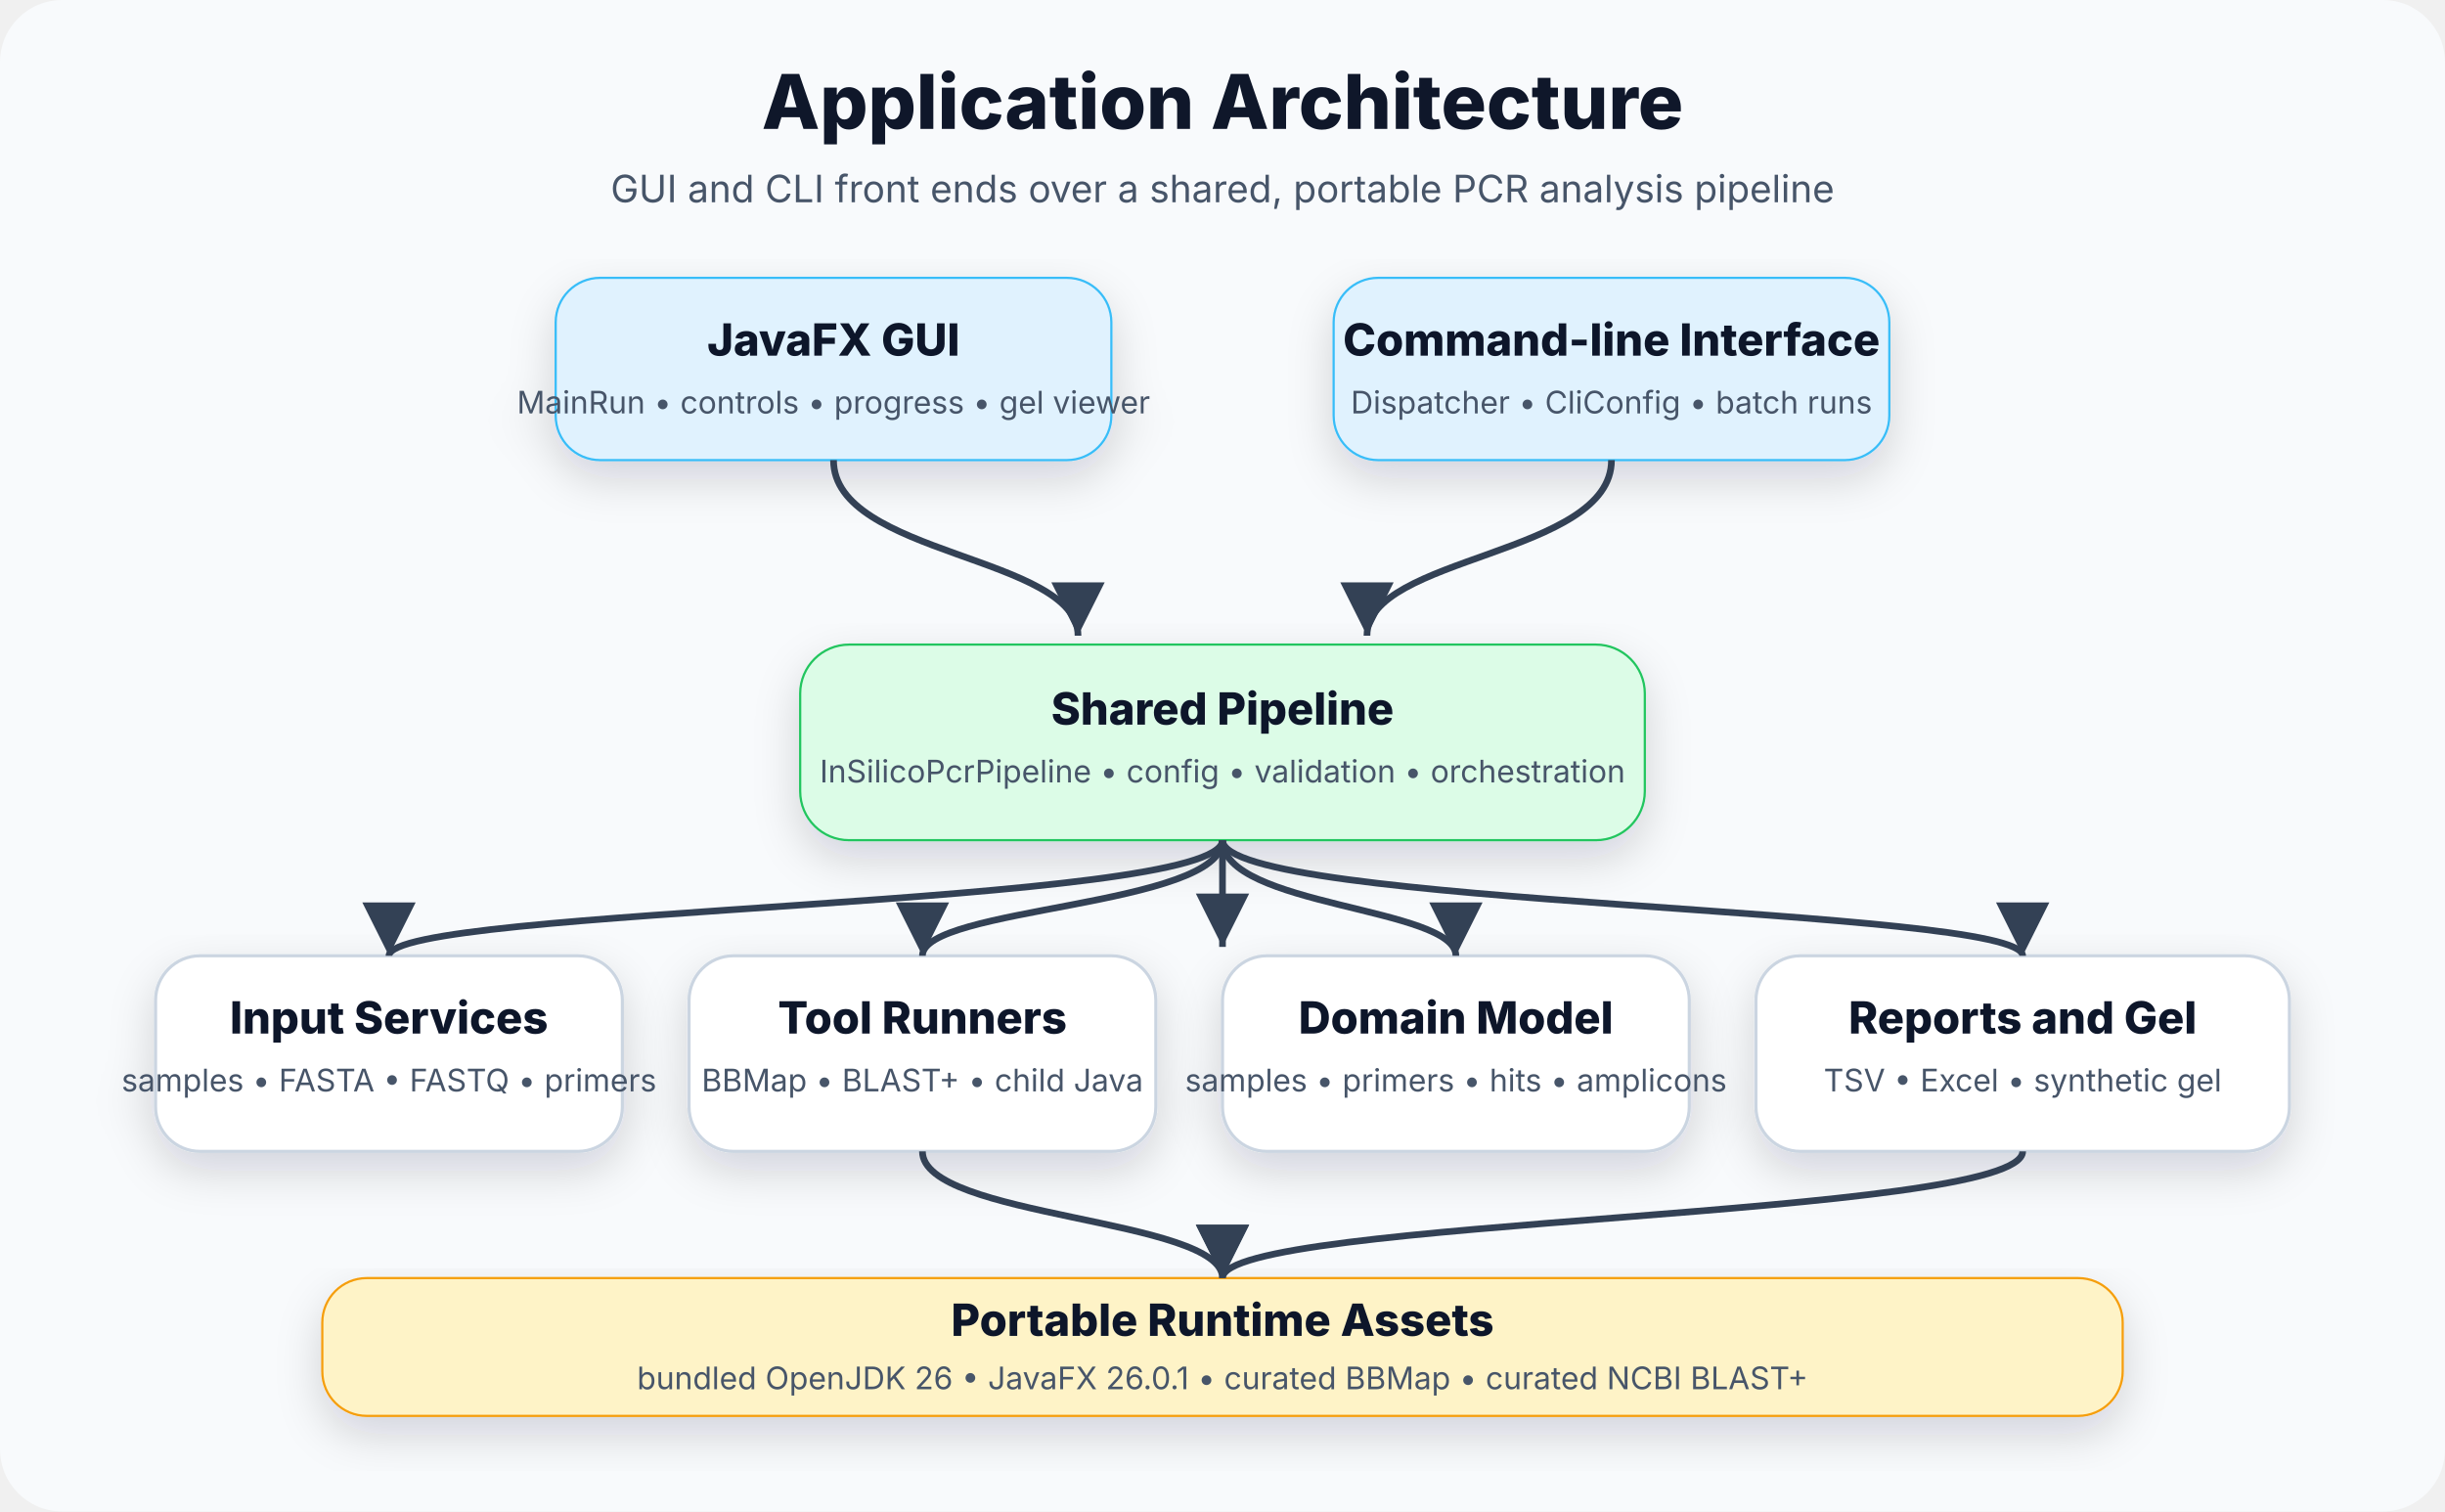
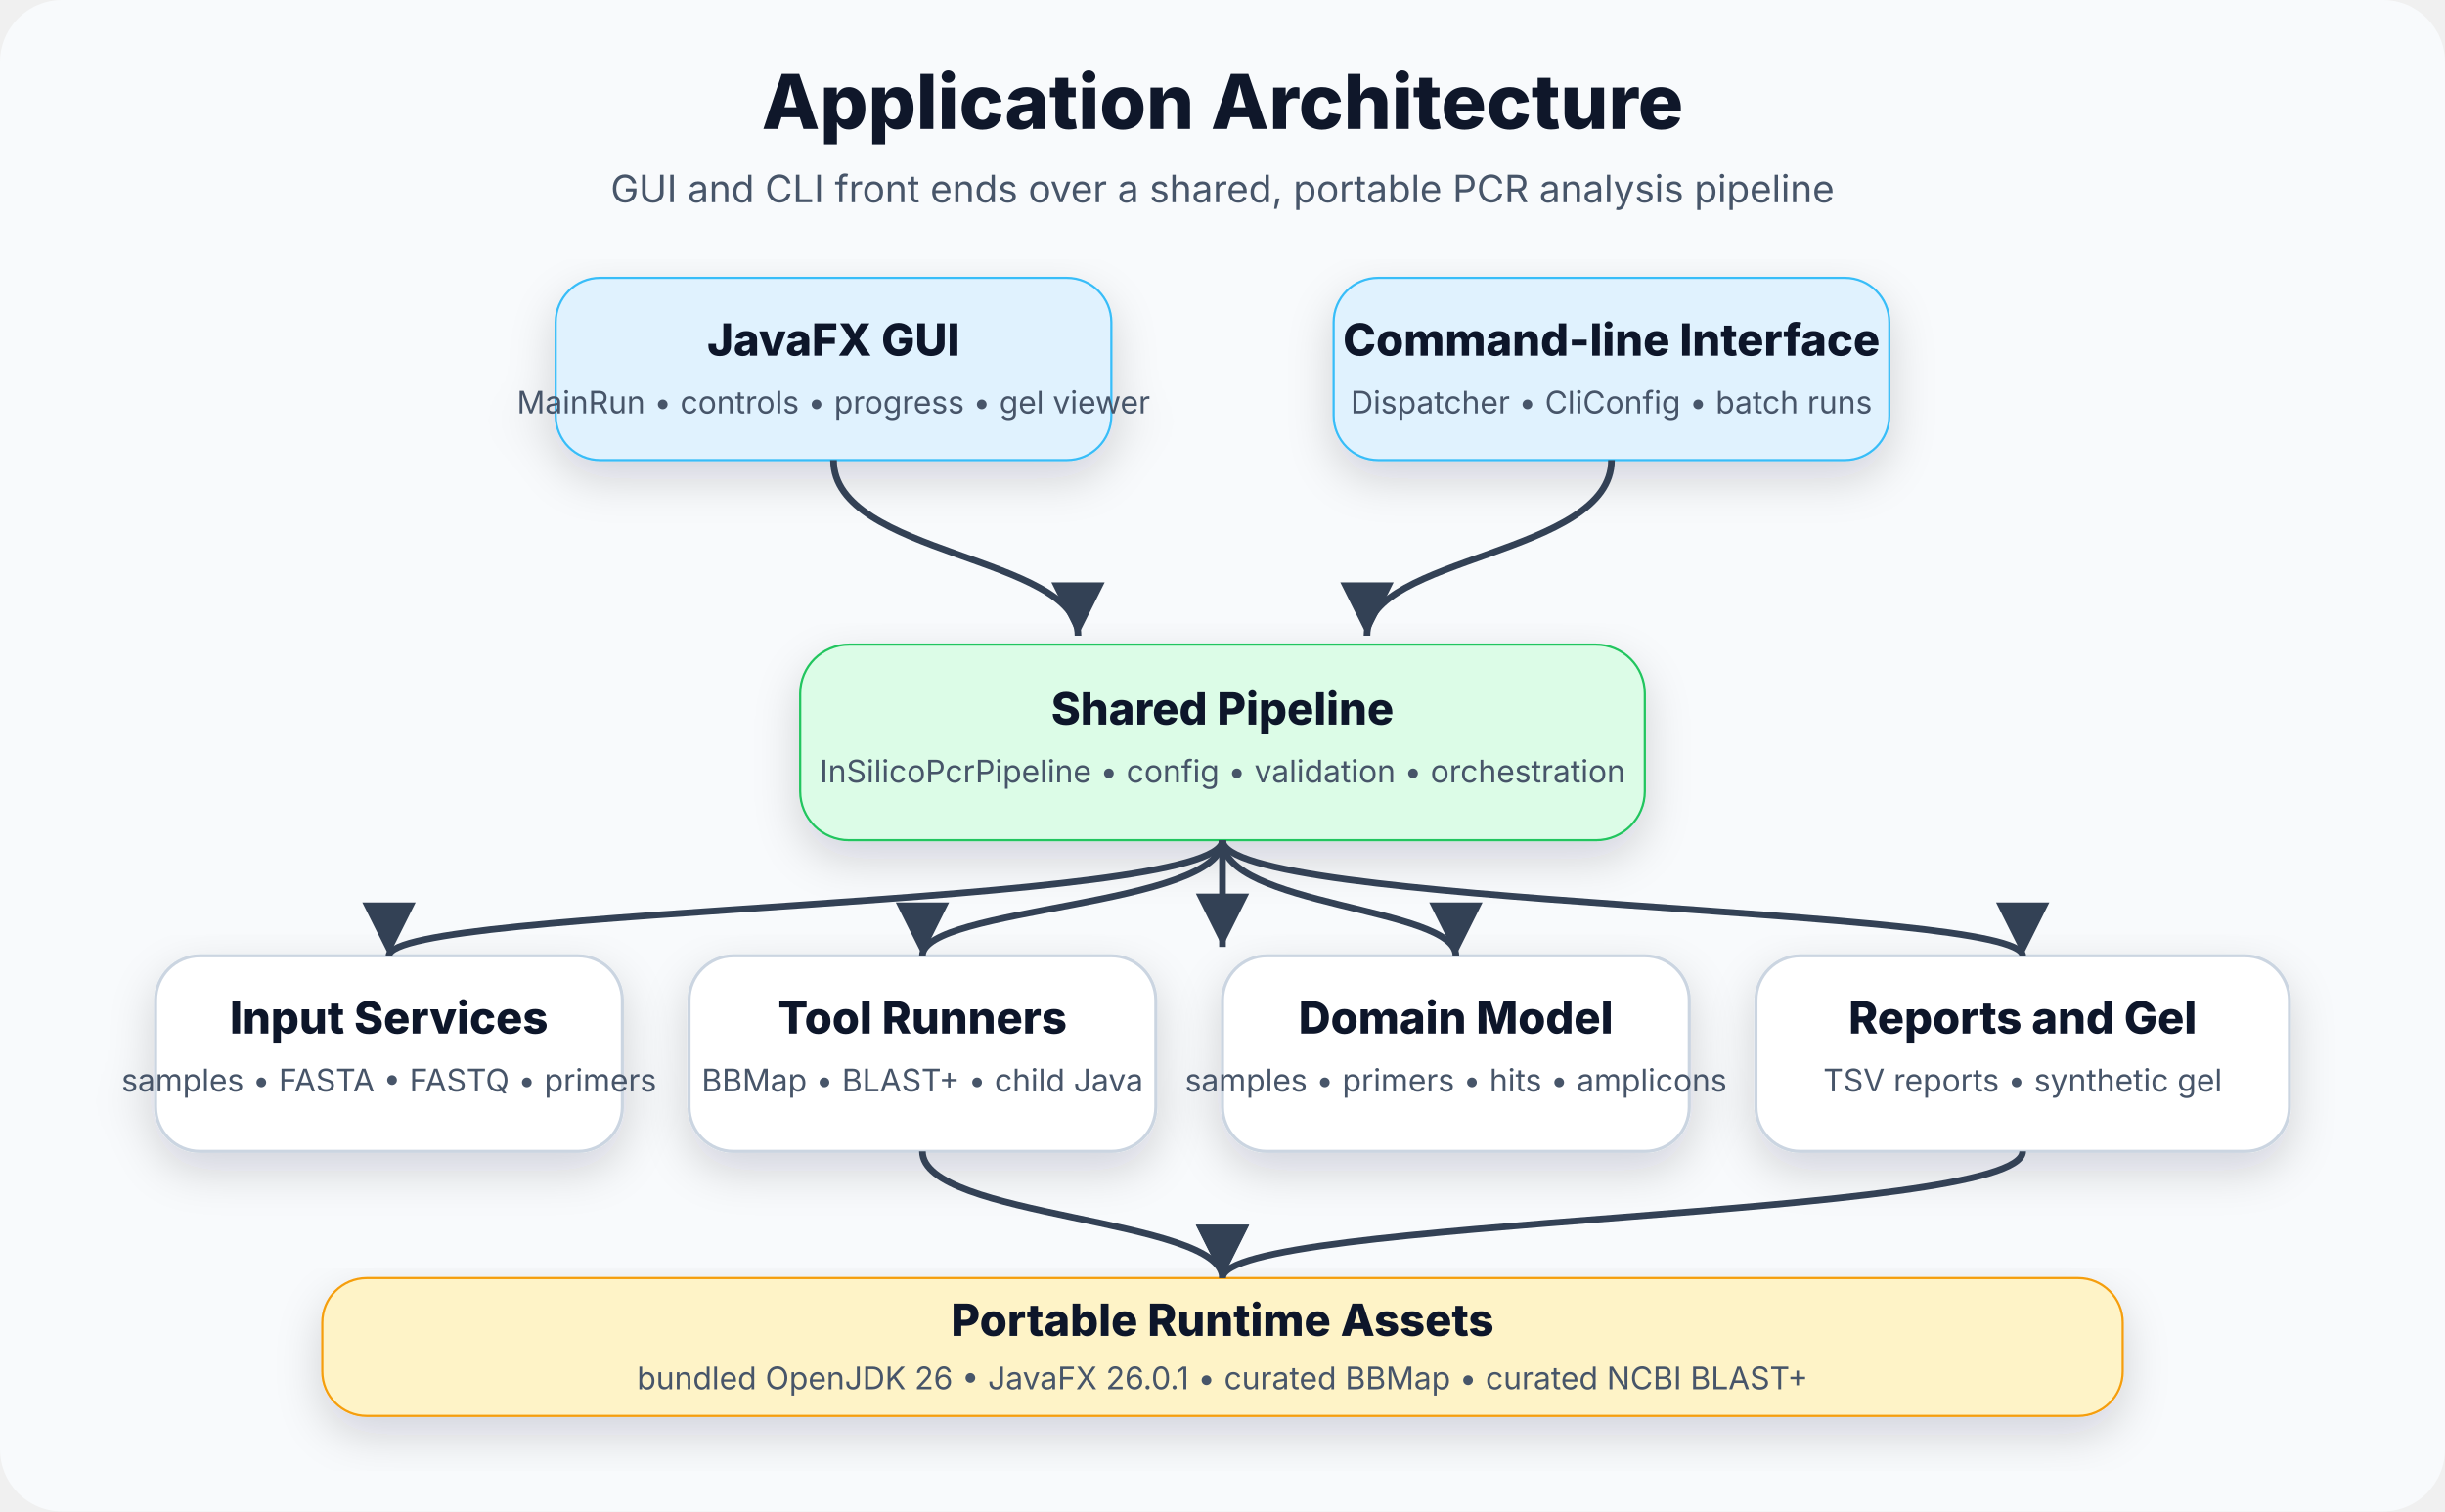
<svg xmlns="http://www.w3.org/2000/svg" width="1100" height="680" viewBox="0 0 1100 680" role="img" aria-labelledby="title desc">
  <defs>
    <filter id="shadow" x="-20%" y="-20%" width="140%" height="160%">
      <feDropShadow dx="0" dy="8" stdDeviation="10" flood-color="#0F172A" flood-opacity="0.16" />
    </filter>
    <marker id="arrow" markerWidth="12" markerHeight="12" refX="10" refY="6" orient="auto">
      <path d="M2 2 L10 6 L2 10 Z" fill="#334155" />
    </marker>
    <style>
      .title{font:800 34px Inter,Segoe UI,Arial,sans-serif;fill:#0F172A}.sub{font:17px Inter,Segoe UI,Arial,sans-serif;fill:#475569}.label{font:800 20px Inter,Segoe UI,Arial,sans-serif;fill:#0F172A}.small{font:14px Inter,Segoe UI,Arial,sans-serif;fill:#475569}.card{fill:#fff;stroke:#CBD5E1;stroke-width:1.4}.blue{fill:#E0F2FE;stroke:#38BDF8}.green{fill:#DCFCE7;stroke:#22C55E}.amber{fill:#FEF3C7;stroke:#F59E0B}.rose{fill:#FCE7F3;stroke:#F472B6}.violet{fill:#EDE9FE;stroke:#8B5CF6}.line{stroke:#334155;stroke-width:3;fill:none}
    </style>
  </defs>
  <rect width="1100" height="680" rx="28" fill="#F8FAFC" />
  <text x="550" y="58" text-anchor="middle" class="title">Application Architecture</text>
  <text x="550" y="91" text-anchor="middle" class="sub">GUI and CLI front ends over a shared, portable PCR analysis pipeline</text>
  <g text-anchor="middle" font-family="Inter, Segoe UI, Arial, sans-serif">
    <g filter="url(#shadow)">
      <rect x="250" y="125" width="250" height="82" rx="20" class="blue" />
      <text x="375" y="160" class="label">JavaFX GUI</text>
      <text x="375" y="186" class="small">MainRun • controls • progress • gel viewer</text>
    </g>
    <g filter="url(#shadow)">
      <rect x="600" y="125" width="250" height="82" rx="20" class="blue" />
      <text x="725" y="160" class="label">Command-line Interface</text>
      <text x="725" y="186" class="small">Dispatcher • CliConfig • batch runs</text>
    </g>
    <path d="M375 207 C375 250 485 250 485 286" class="line" marker-end="url(#arrow)" />
    <path d="M725 207 C725 250 615 250 615 286" class="line" marker-end="url(#arrow)" />
    <g filter="url(#shadow)">
      <rect x="360" y="290" width="380" height="88" rx="22" class="green" />
      <text x="550" y="326" class="label">Shared Pipeline</text>
      <text x="550" y="352" class="small">InSilicoPcrPipeline • config • validation • orchestration</text>
    </g>
    <line x1="550" y1="378" x2="550" y2="426" class="line" marker-end="url(#arrow)" />
    <g filter="url(#shadow)">
      <rect x="70" y="430" width="210" height="88" rx="20" class="card" />
      <text x="175" y="465" class="label">Input Services</text>
      <text x="175" y="491" class="small">samples • FASTA • FASTQ • primers</text>
    </g>
    <g filter="url(#shadow)">
      <rect x="310" y="430" width="210" height="88" rx="20" class="card" />
      <text x="415" y="465" class="label">Tool Runners</text>
      <text x="415" y="491" class="small">BBMap • BLAST+ • child Java</text>
    </g>
    <g filter="url(#shadow)">
      <rect x="550" y="430" width="210" height="88" rx="20" class="card" />
      <text x="655" y="465" class="label">Domain Model</text>
      <text x="655" y="491" class="small">samples • primers • hits • amplicons</text>
    </g>
    <g filter="url(#shadow)">
      <rect x="790" y="430" width="240" height="88" rx="20" class="card" />
      <text x="910" y="465" class="label">Reports and Gel</text>
-       <text x="910" y="491" class="small">TSV • Excel • synthetic gel</text>
+       <text x="910" y="491" class="small">TSV reports • synthetic gel</text>
    </g>
    <path d="M550 378 C550 408 175 408 175 430" class="line" marker-end="url(#arrow)" />
    <path d="M550 378 C550 408 415 408 415 430" class="line" marker-end="url(#arrow)" />
    <path d="M550 378 C550 408 655 408 655 430" class="line" marker-end="url(#arrow)" />
    <path d="M550 378 C550 408 910 408 910 430" class="line" marker-end="url(#arrow)" />
    <g filter="url(#shadow)">
      <rect x="145" y="575" width="810" height="62" rx="20" class="amber" />
      <text x="550" y="601" class="label">Portable Runtime Assets</text>
      <text x="550" y="625" class="small">bundled OpenJDK 26 • JavaFX 26.0.1 • curated BBMap • curated NCBI BLAST+</text>
    </g>
    <path d="M415 518 C415 548 550 548 550 575" class="line" marker-end="url(#arrow)" />
    <path d="M910 518 C910 548 550 548 550 575" class="line" marker-end="url(#arrow)" />
  </g>
</svg>
